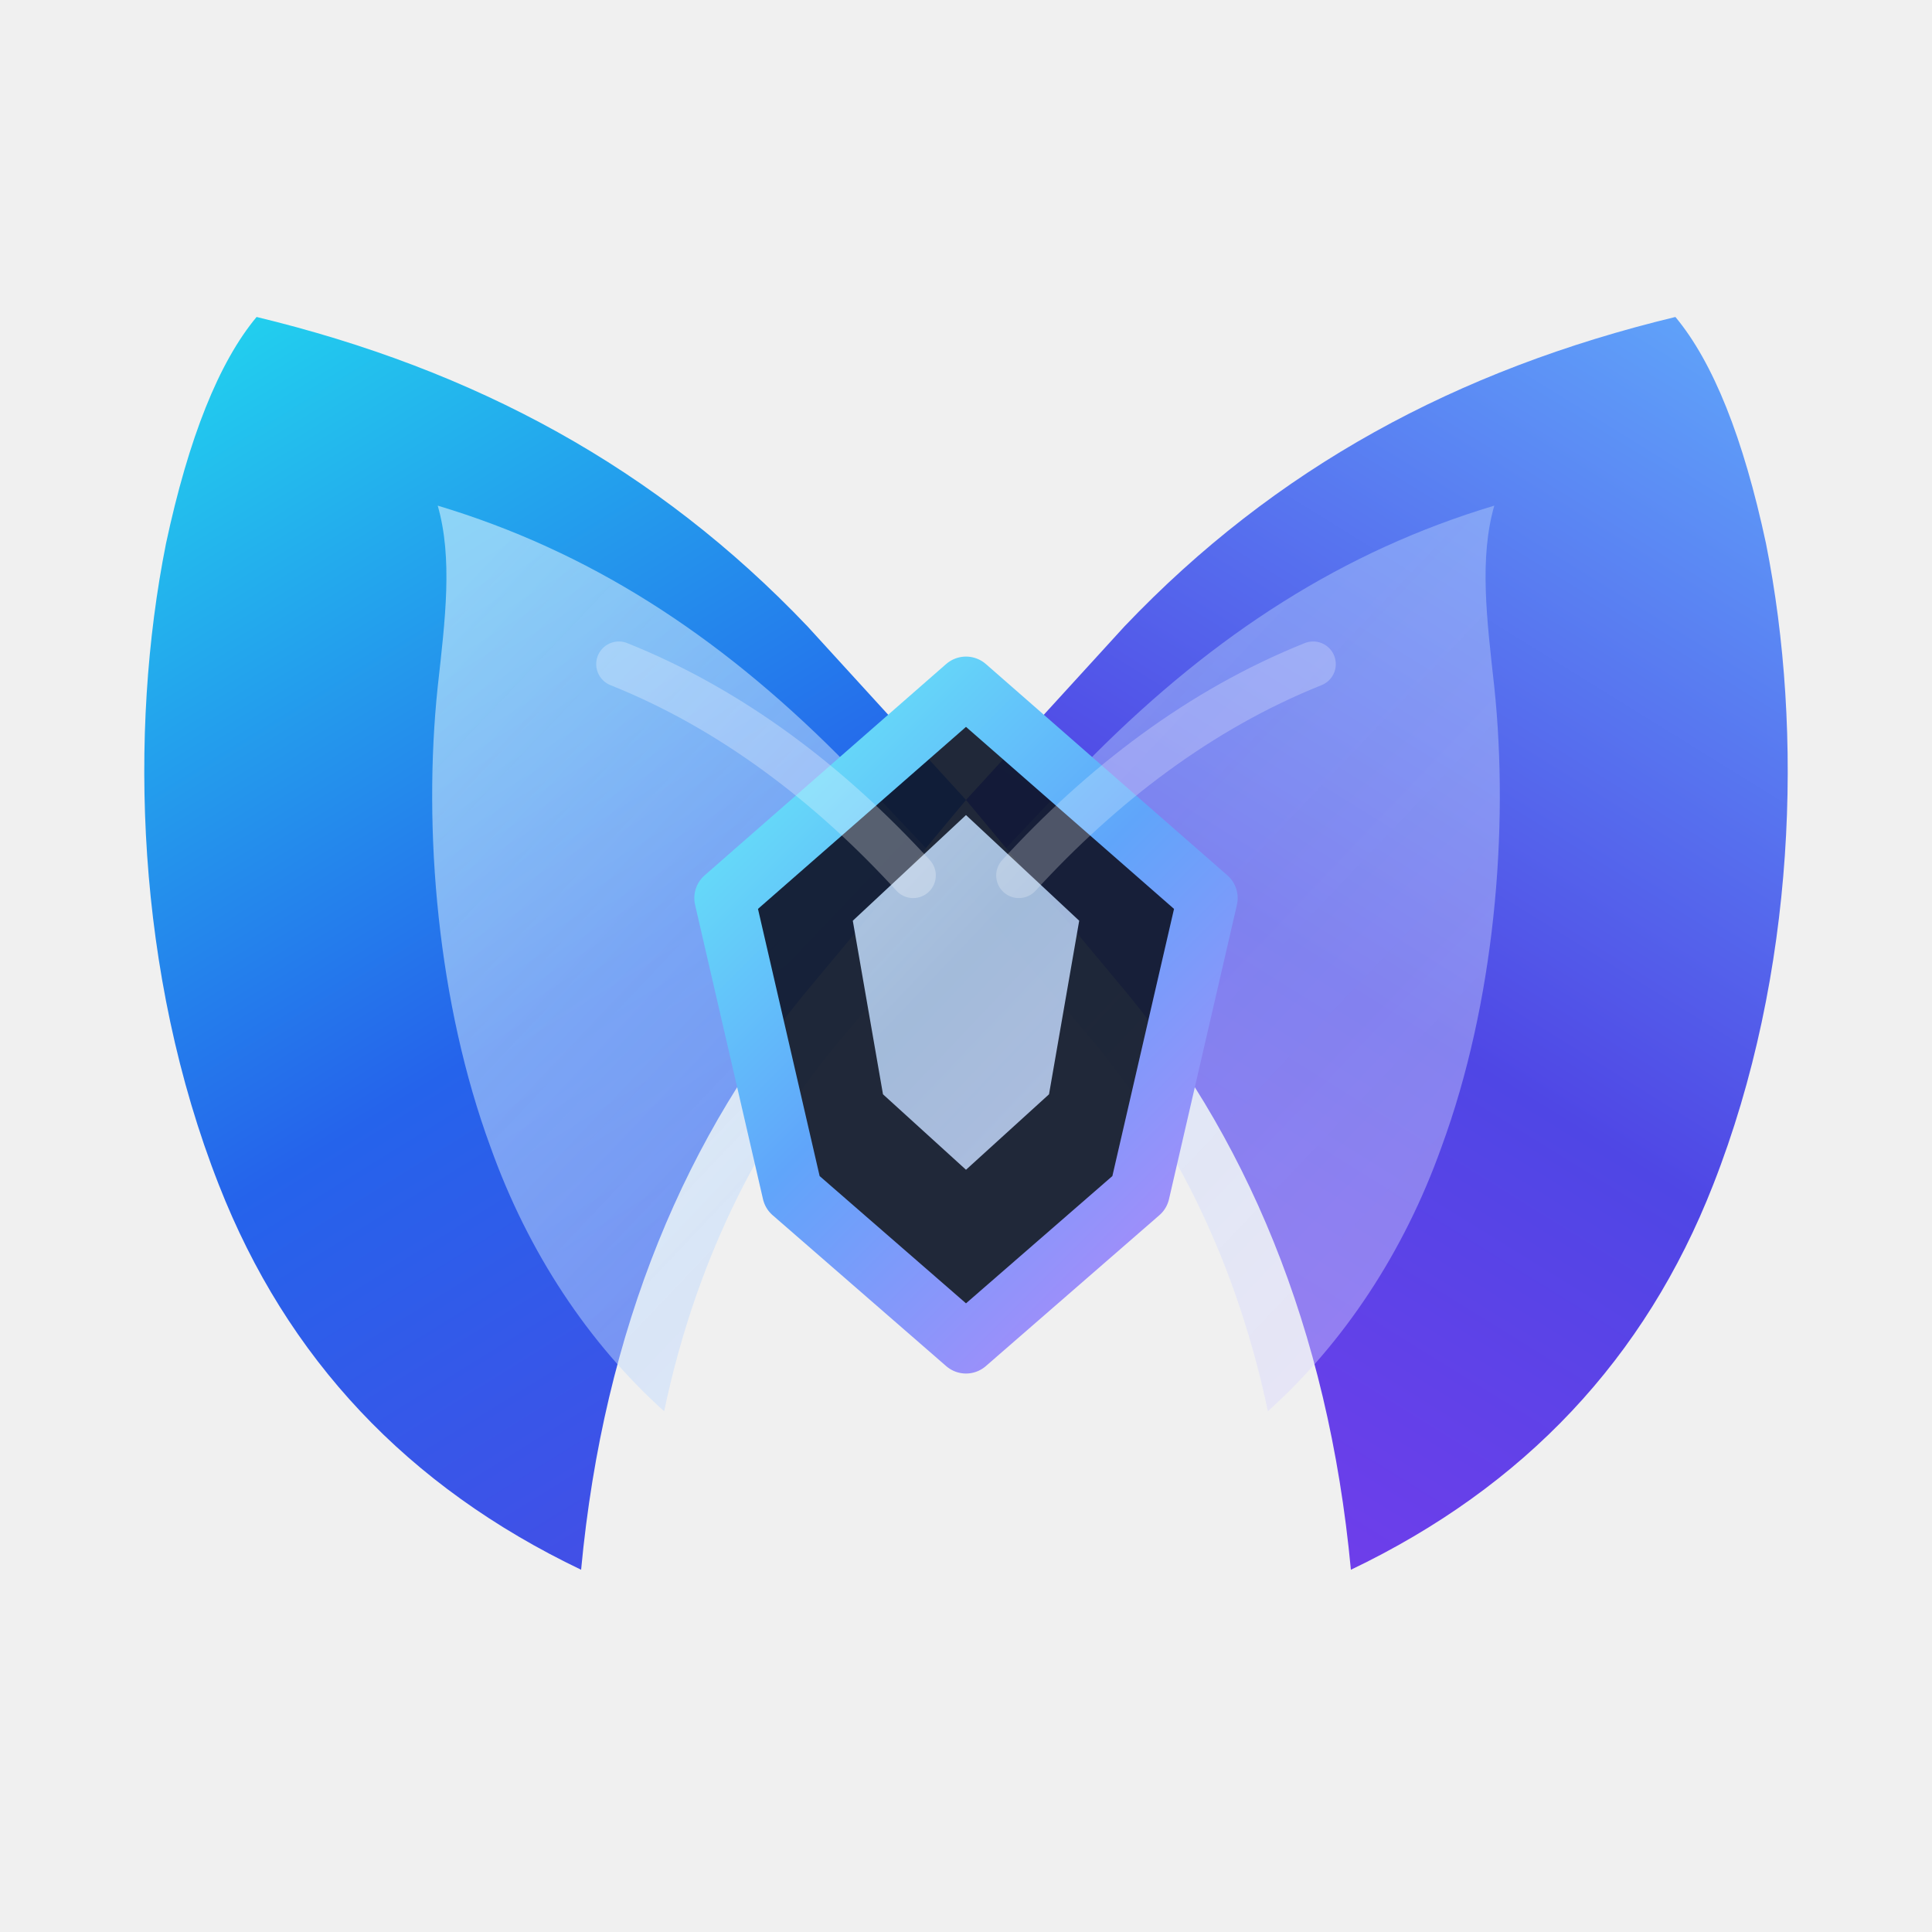
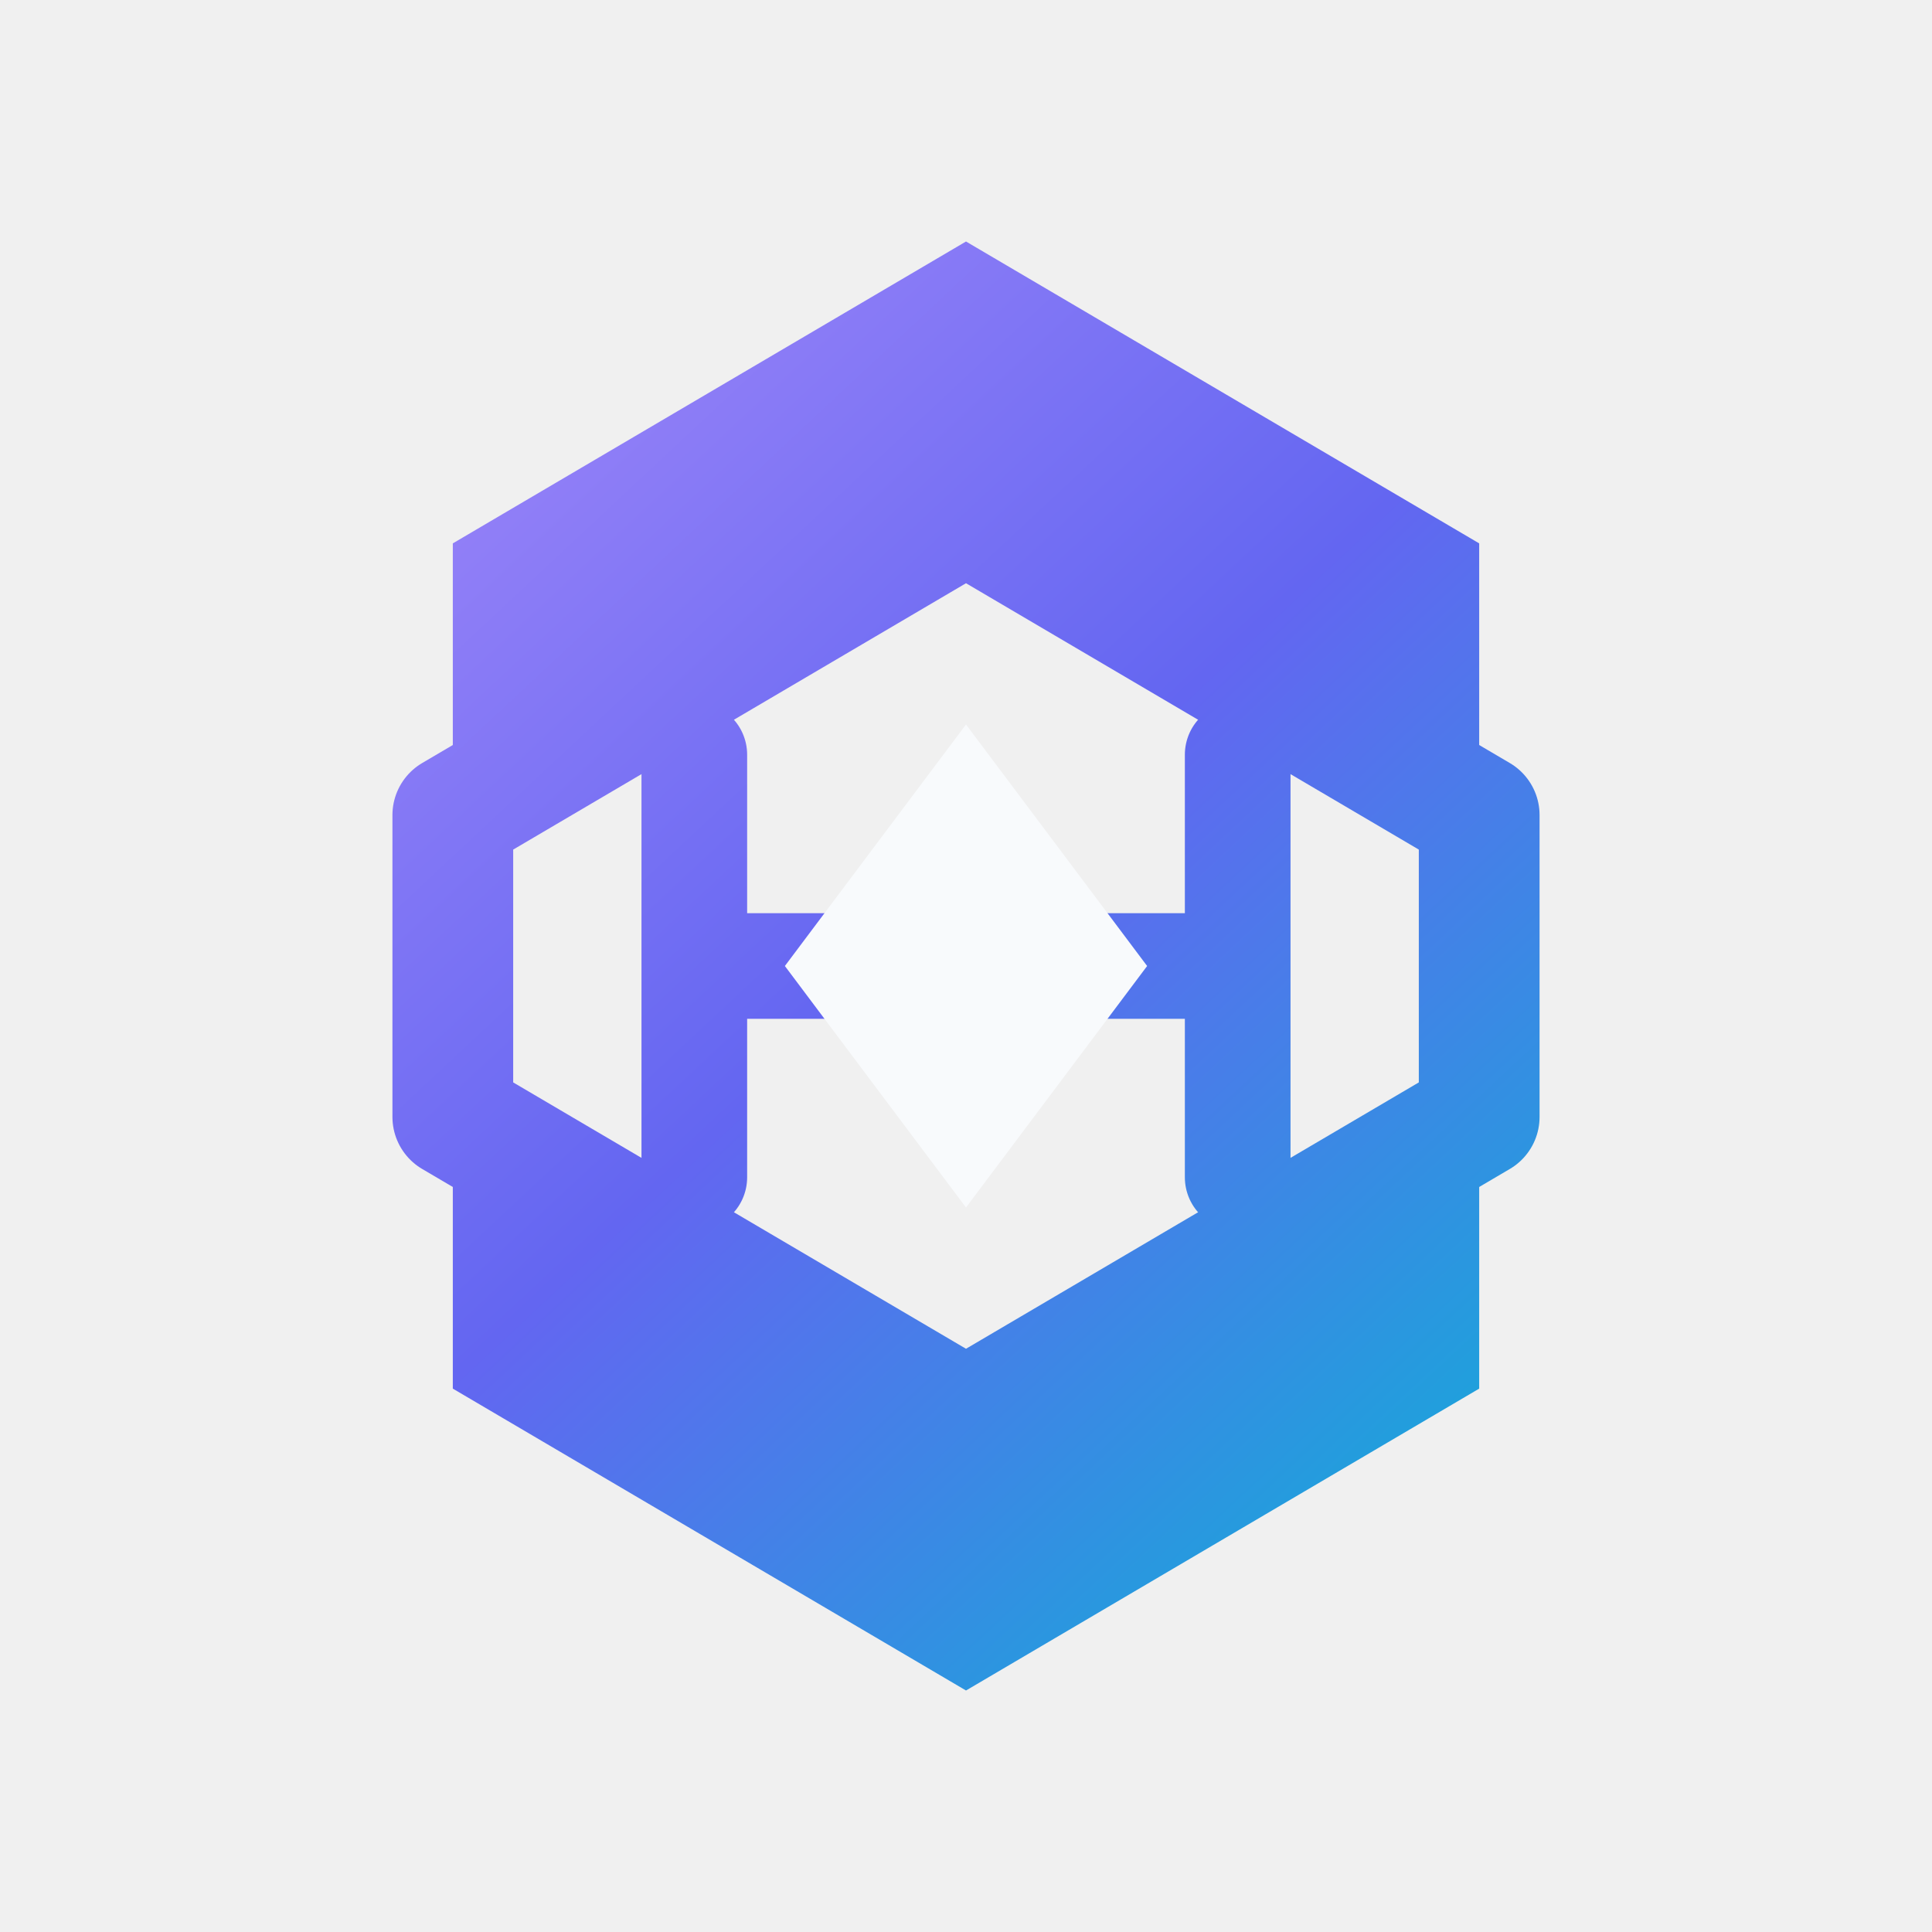
- <svg xmlns="http://www.w3.org/2000/svg" viewBox="0 0 256 256" role="img" aria-labelledby="title desc">
+ <svg xmlns="http://www.w3.org/2000/svg" viewBox="0 0 64 64" role="img" aria-labelledby="title desc">
  <defs>
-     <linearGradient id="leftVeil" x1="26" y1="42" x2="130" y2="210" gradientUnits="userSpaceOnUse">
-       <stop offset="0" stop-color="#22D3EE" />
-       <stop offset="0.52" stop-color="#2563EB" />
-       <stop offset="1" stop-color="#4F46E5" />
-     </linearGradient>
-     <linearGradient id="rightVeil" x1="230" y1="42" x2="126" y2="210" gradientUnits="userSpaceOnUse">
-       <stop offset="0" stop-color="#60A5FA" />
-       <stop offset="0.52" stop-color="#4F46E5" />
-       <stop offset="1" stop-color="#7C3AED" />
-     </linearGradient>
-     <linearGradient id="foldHighlight" x1="68" y1="70" x2="188" y2="184" gradientUnits="userSpaceOnUse">
-       <stop offset="0" stop-color="#E0F7FF" stop-opacity="0.96" />
-       <stop offset="0.5" stop-color="#BFDBFE" stop-opacity="0.82" />
-       <stop offset="1" stop-color="#DDD6FE" stop-opacity="0.88" />
-     </linearGradient>
-     <linearGradient id="coreRing" x1="96" y1="98" x2="161" y2="163" gradientUnits="userSpaceOnUse">
-       <stop offset="0" stop-color="#67E8F9" />
-       <stop offset="0.5" stop-color="#60A5FA" />
-       <stop offset="1" stop-color="#A78BFA" />
+     <linearGradient id="g" x1="10" y1="9" x2="53" y2="55" gradientUnits="userSpaceOnUse">
+       <stop stop-color="#A78BFA" />
+       <stop offset=".48" stop-color="#6366F1" />
+       <stop offset="1" stop-color="#06B6D4" />
    </linearGradient>
  </defs>
-   <path d="M34 42C63 49 87 62 107 83L128 106L108 130C91 150 80 176 77 208C54 197 38 180 29 157C18 129 17 97 22 72C25 58 29 48 34 42Z" fill="url(#leftVeil)" />
-   <path d="M222 42C193 49 169 62 149 83L128 106L148 130C165 150 176 176 179 208C202 197 218 180 227 157C238 129 239 97 234 72C231 58 227 48 222 42Z" fill="url(#rightVeil)" />
-   <path d="M58 67C78 73 95 84 111 100L128 118L112 137C100 151 92 168 88 187C78 178 70 166 65 152C58 133 56 110 58 91C59 82 60 74 58 67Z" fill="url(#foldHighlight)" opacity="0.58" />
-   <path d="M198 67C178 73 161 84 145 100L128 118L144 137C156 151 164 168 168 187C178 178 186 166 191 152C198 133 200 110 198 91C197 82 196 74 198 67Z" fill="url(#foldHighlight)" opacity="0.48" />
-   <path d="M128 91L160 119L151 158L128 178L105 158L96 119L128 91Z" fill="#0F172A" fill-opacity="0.92" stroke="url(#coreRing)" stroke-width="8" stroke-linejoin="round" />
-   <path d="M128 108L143 122L139 145L128 155L117 145L113 122L128 108Z" fill="url(#foldHighlight)" />
-   <path d="M82 88C97 94 110 104 121 116" fill="none" stroke="#FFFFFF" stroke-opacity="0.28" stroke-width="6" stroke-linecap="round" />
-   <path d="M174 88C159 94 146 104 135 116" fill="none" stroke="#FFFFFF" stroke-opacity="0.24" stroke-width="6" stroke-linecap="round" />
+   <path d="M32 8 49 18v9L32 17 15 27v-9L32 8Zm17 29v9L32 56 15 46v-9l17 10 17-10Z" fill="url(#g)" />
+   <path d="M15 27 32 17l17 10v10L32 47 15 37V27Z" fill="none" stroke="url(#g)" stroke-width="4" stroke-linejoin="round" />
+   <path d="M23 25v14M41 25v14M23 32h18" stroke="url(#g)" stroke-width="3.5" stroke-linecap="round" />
+   <path d="m32 24 6 8-6 8-6-8 6-8Z" fill="#F8FAFC" />
</svg>
